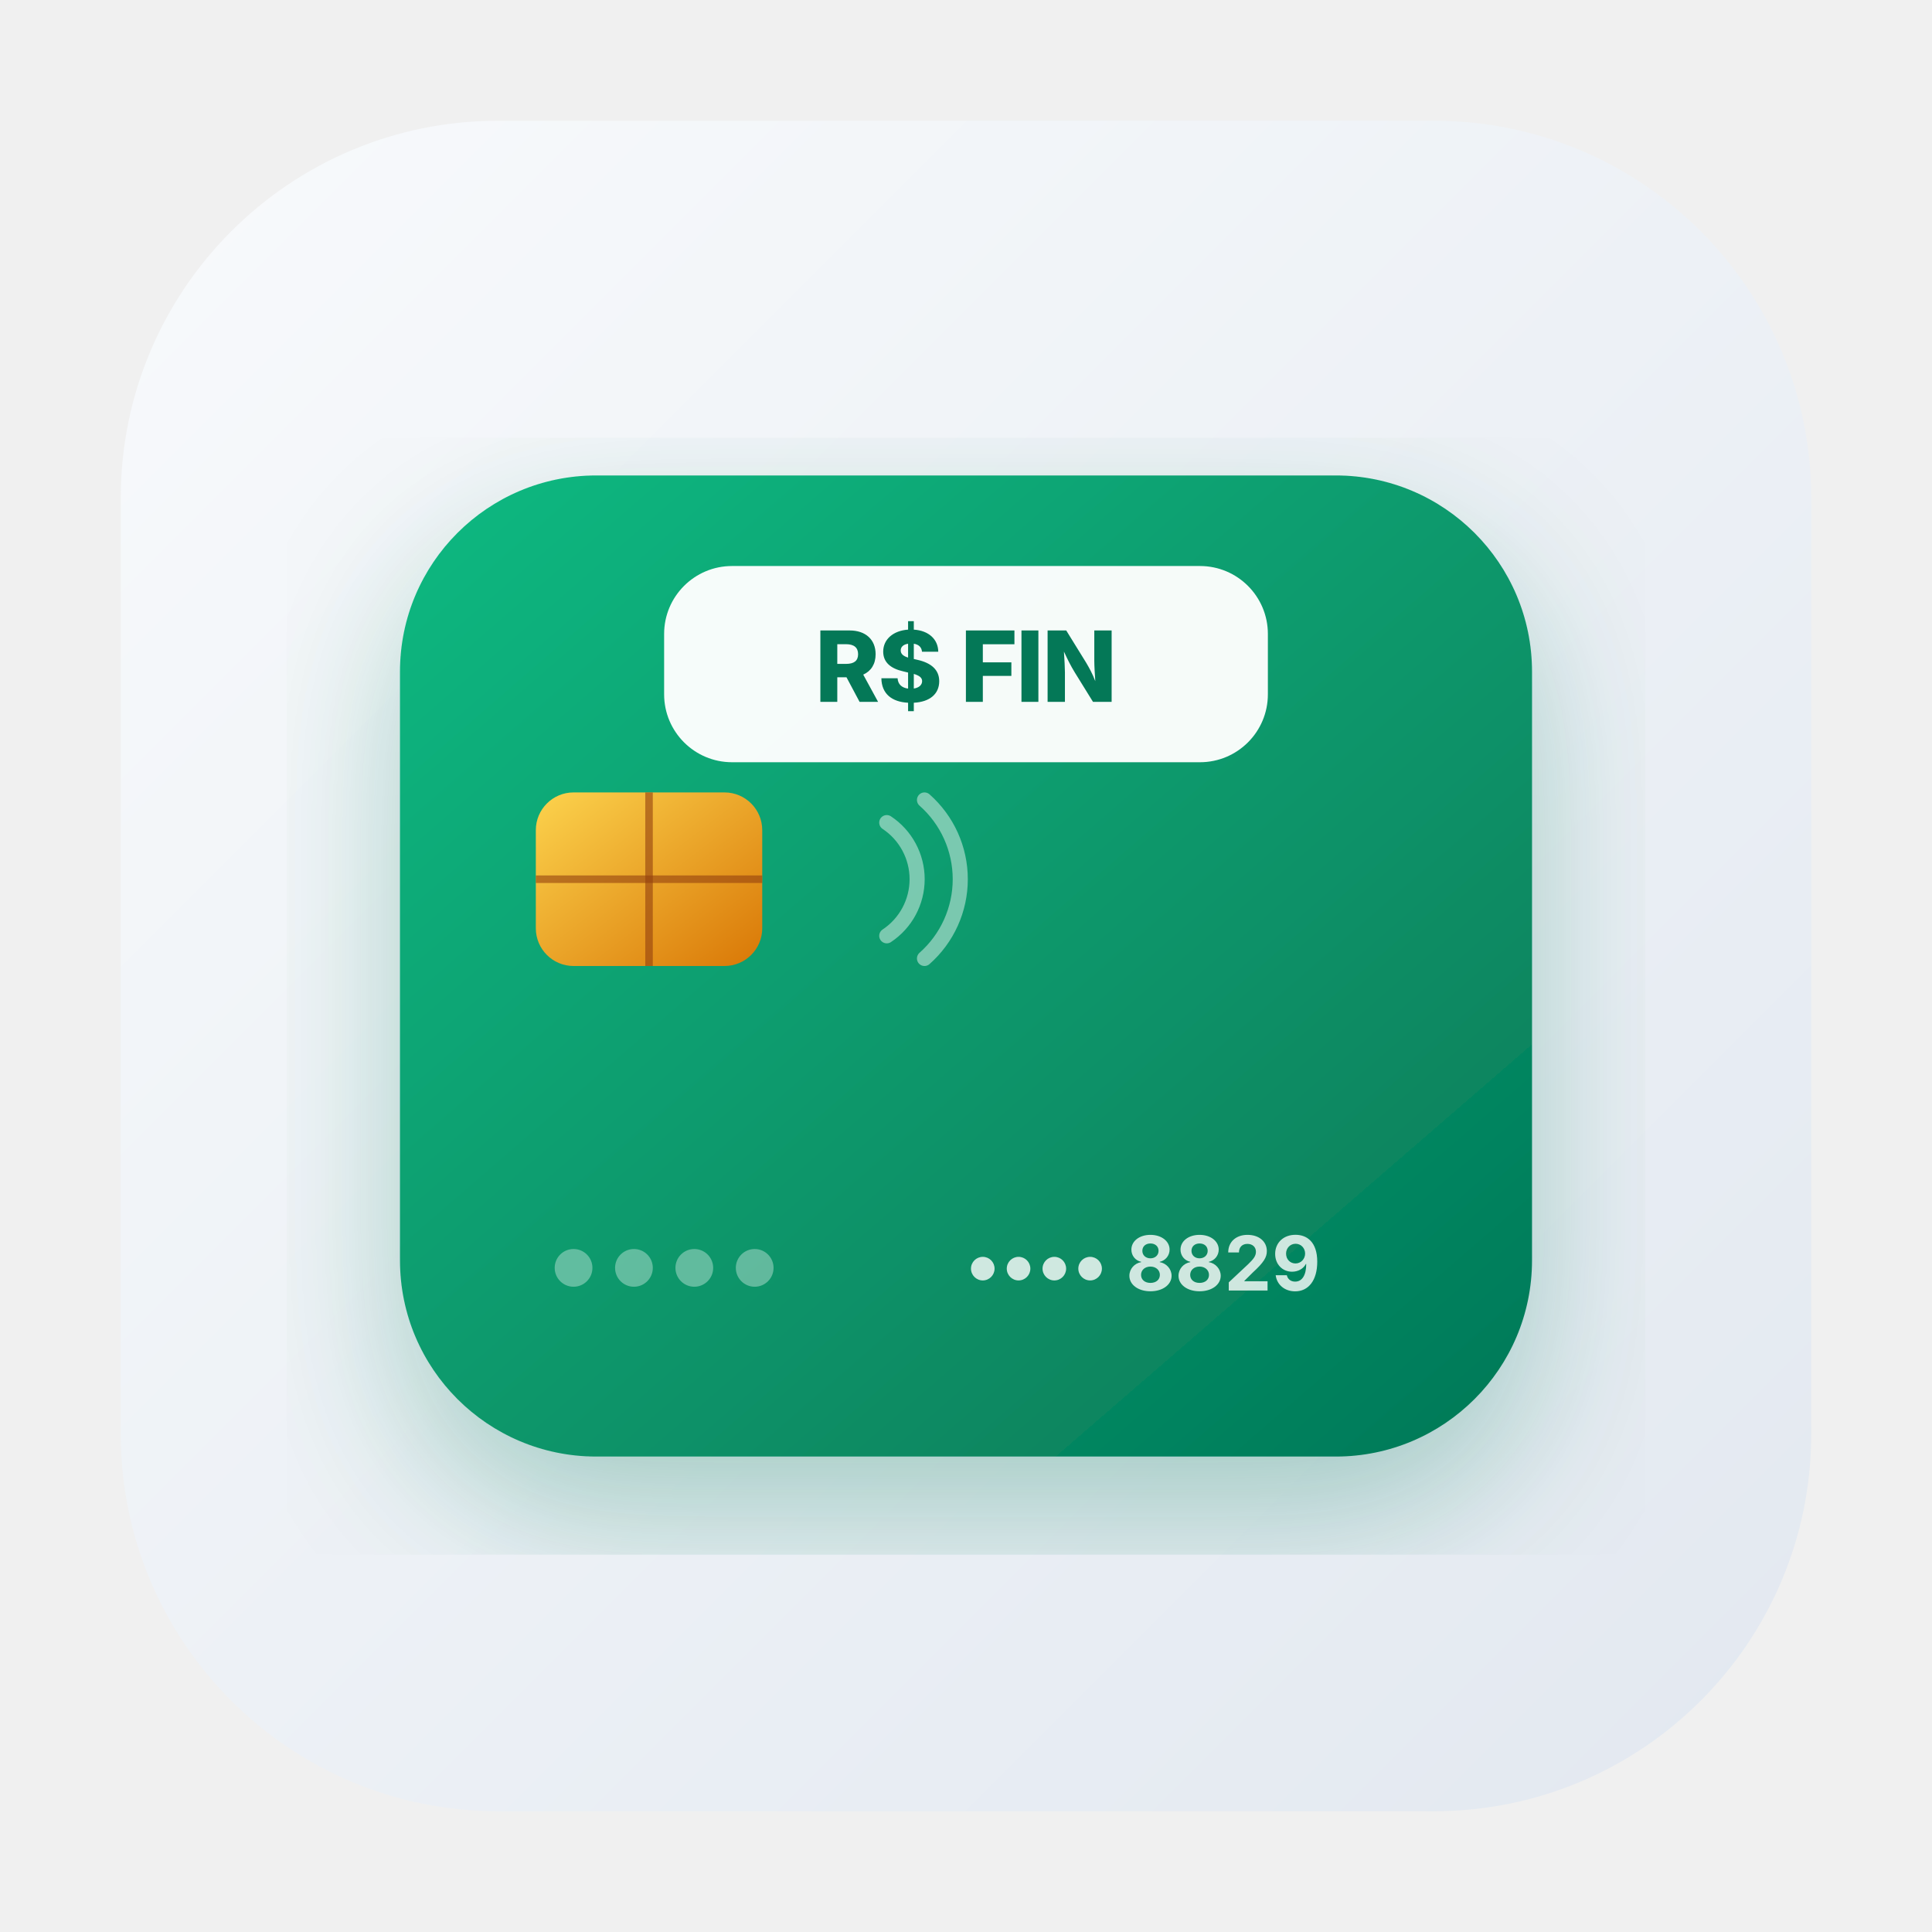
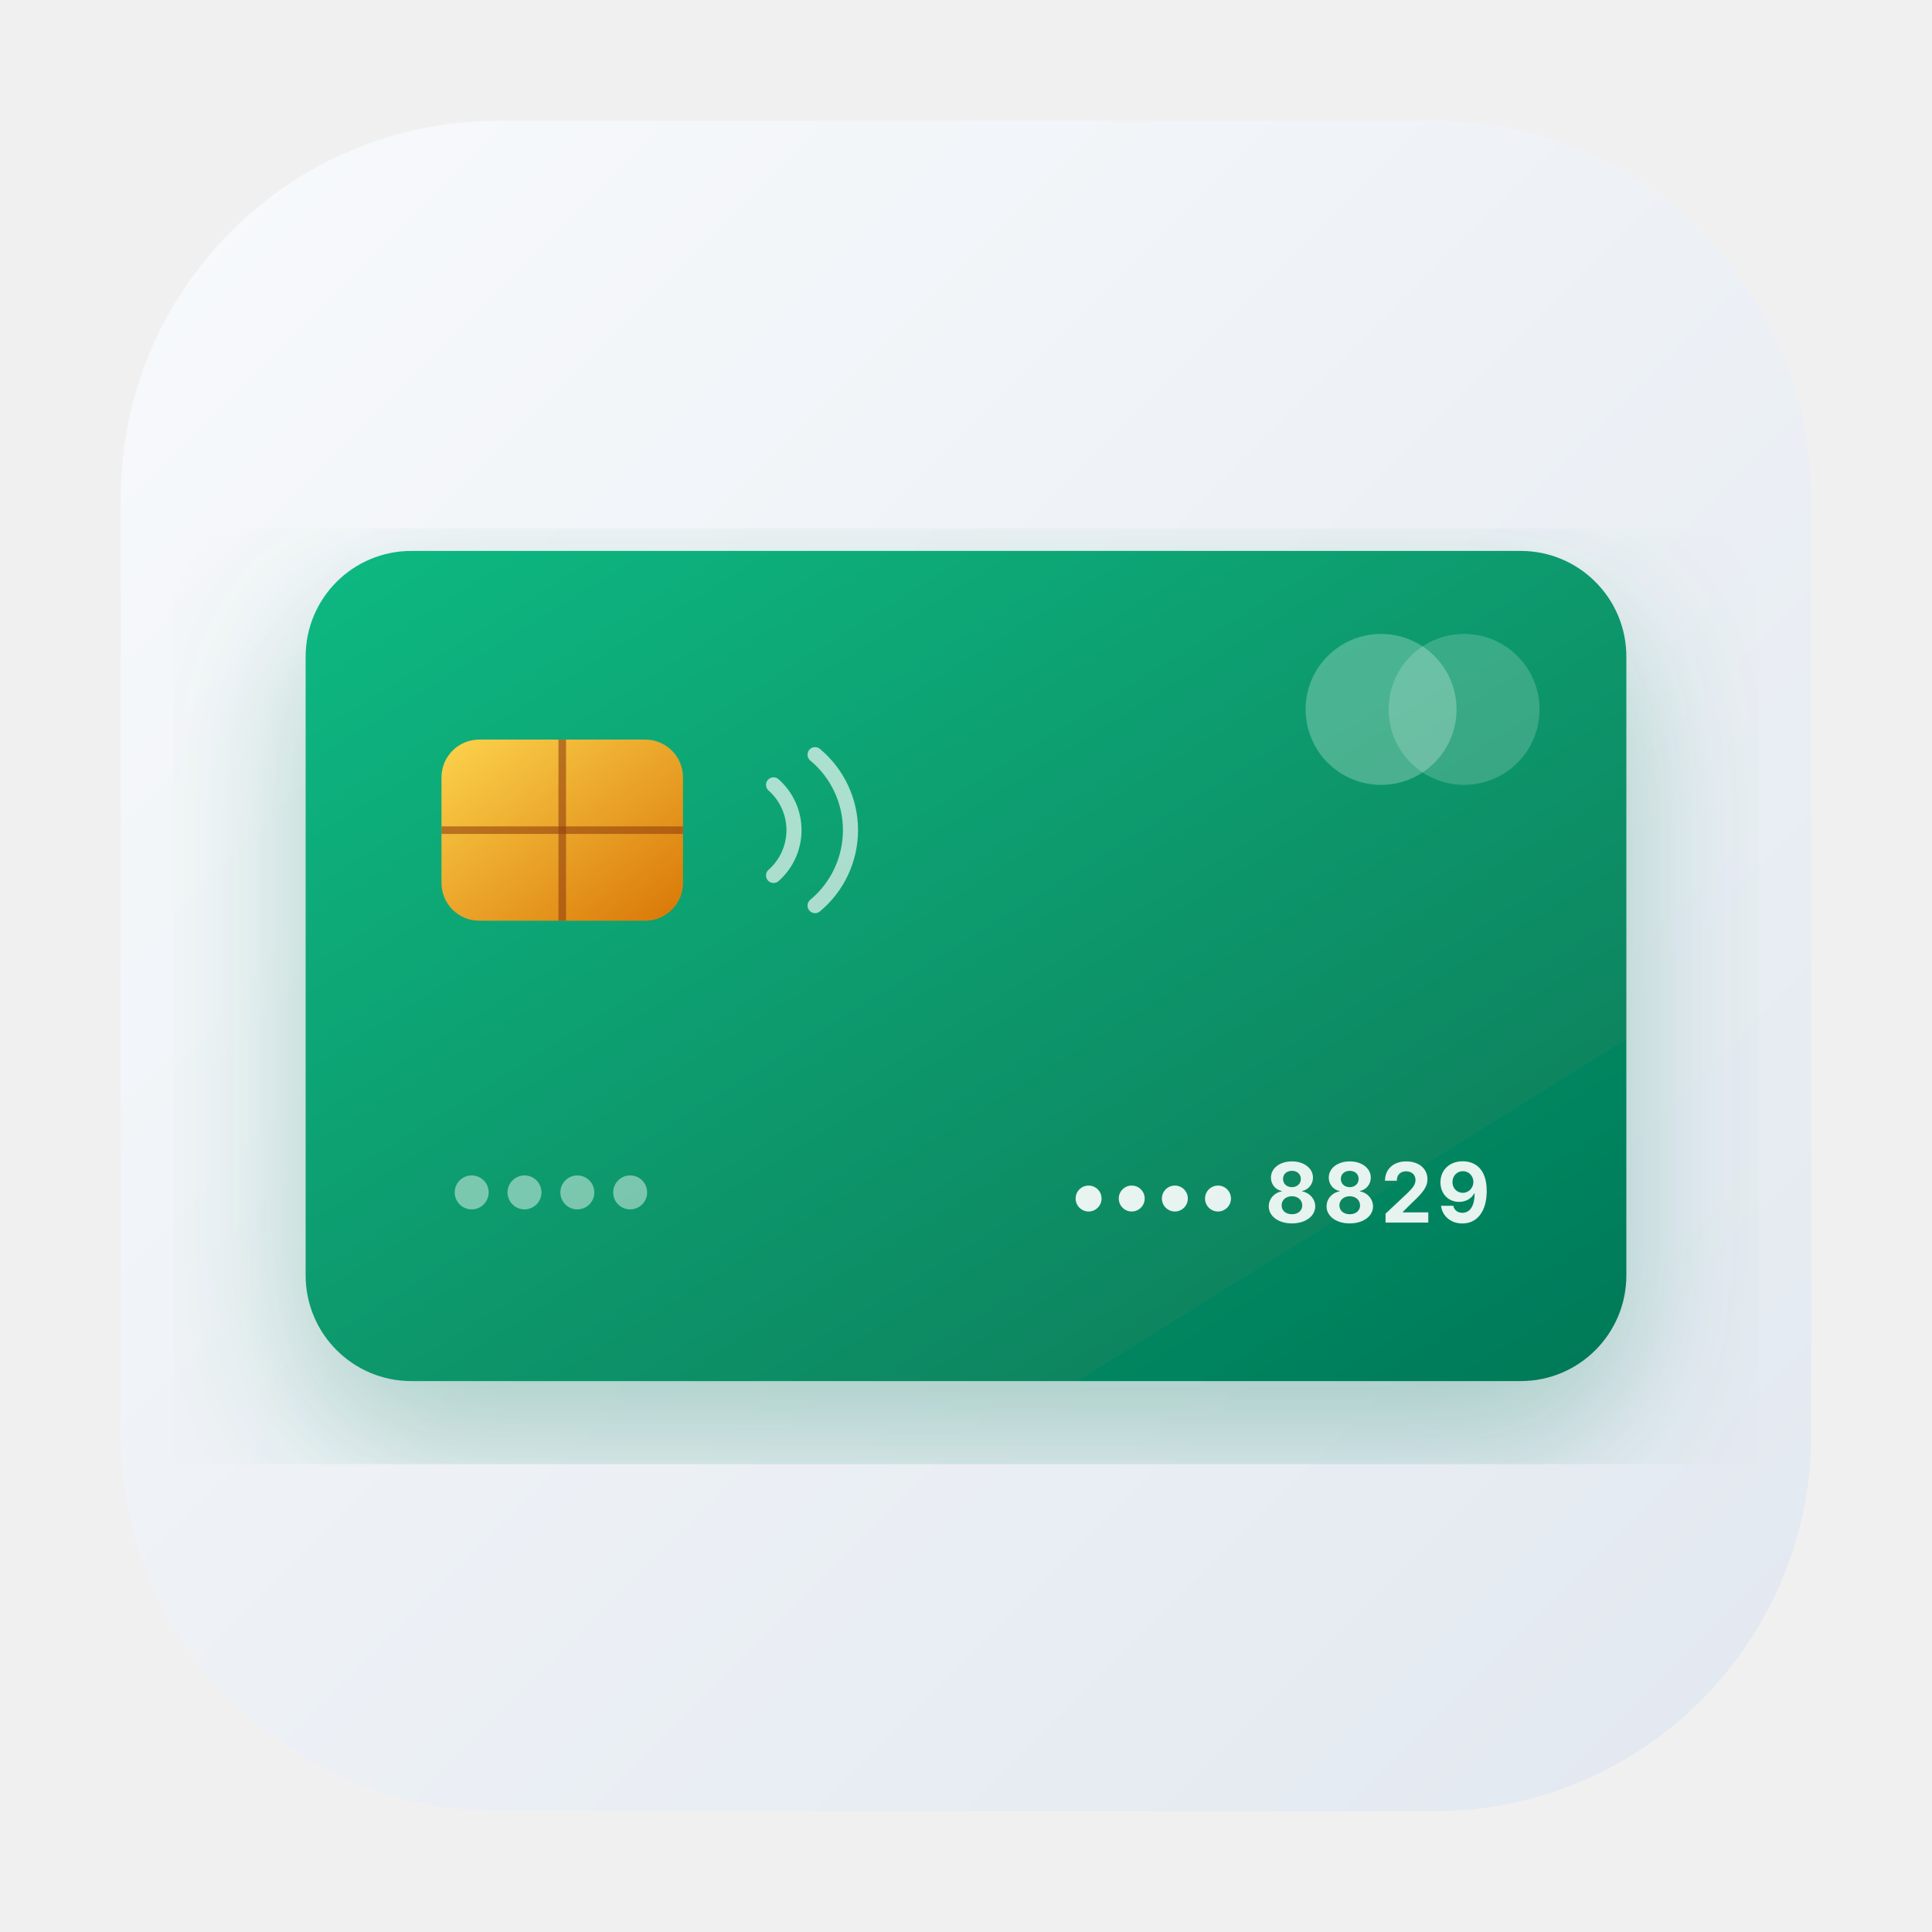
<svg xmlns="http://www.w3.org/2000/svg" viewBox="0 0 512 512">
  <defs>
    <linearGradient id="bgGrad" x1="0%" y1="0%" x2="100%" y2="100%">
      <stop offset="0%" stop-color="#F8FAFC" />
      <stop offset="100%" stop-color="#E2E8F0" />
    </linearGradient>
    <linearGradient id="cardGrad" x1="0%" y1="0%" x2="100%" y2="100%">
      <stop offset="0%" stop-color="#10B981" />
      <stop offset="100%" stop-color="#047857" />
    </linearGradient>
    <linearGradient id="chipGrad" x1="0%" y1="0%" x2="100%" y2="100%">
      <stop offset="0%" stop-color="#FCD34D" />
      <stop offset="100%" stop-color="#D97706" />
    </linearGradient>
    <filter id="shadow" x="-10%" y="-10%" width="120%" height="120%">
      <feDropShadow dx="0" dy="16" stdDeviation="20" flood-color="#047857" flood-opacity="0.30" />
    </filter>
  </defs>
  <rect x="32" y="32" width="448" height="448" rx="100" ry="100" fill="url(#bgGrad)" />
-   <rect x="106" y="126" width="300" height="260" rx="52" ry="52" fill="url(#cardGrad)" filter="url(#shadow)" />
-   <rect x="142" y="210" width="60" height="46" rx="10" fill="url(#chipGrad)" />
-   <line x1="142" y1="233" x2="202" y2="233" stroke="#92400E" stroke-width="2" opacity="0.6" />
-   <line x1="172" y1="210" x2="172" y2="256" stroke="#92400E" stroke-width="2" opacity="0.6" />
-   <path d="M 235 218 A 18 18 0 0 1 235 248" fill="none" stroke="#ffffff" stroke-width="4" stroke-linecap="round" opacity="0.45" />
-   <path d="M 245 212 A 28 28 0 0 1 245 254" fill="none" stroke="#ffffff" stroke-width="4" stroke-linecap="round" opacity="0.45" />
-   <rect x="176" y="150" width="160" height="52" rx="18" ry="18" fill="#ffffff" opacity="0.96" />
-   <text x="256" y="186" font-family="system-ui, -apple-system, sans-serif" font-size="26" font-weight="800" fill="#047857" text-anchor="middle" letter-spacing="-0.5">R$ FIN</text>
-   <circle cx="152" cy="336" r="5" fill="#ffffff" opacity="0.35" />
-   <circle cx="168" cy="336" r="5" fill="#ffffff" opacity="0.35" />
-   <circle cx="184" cy="336" r="5" fill="#ffffff" opacity="0.35" />
-   <circle cx="200" cy="336" r="5" fill="#ffffff" opacity="0.35" />
-   <text x="350" y="342" font-family="system-ui, -apple-system, monospace" font-size="20" font-weight="700" fill="#ffffff" opacity="0.8" text-anchor="end">•••• 8829</text>
+   <rect x="81" y="146" width="350" height="220" rx="28" ry="28" fill="url(#cardGrad)" filter="url(#shadow)" />
+   <rect x="117" y="196" width="64" height="48" rx="10" fill="url(#chipGrad)" />
+   <line x1="117" y1="220" x2="181" y2="220" stroke="#92400E" stroke-width="2" opacity="0.6" />
+   <line x1="149" y1="196" x2="149" y2="244" stroke="#92400E" stroke-width="2" opacity="0.6" />
+   <path d="M 205 208 A 16 16 0 0 1 205 232" fill="none" stroke="#ffffff" stroke-width="4" stroke-linecap="round" opacity="0.65" />
+   <path d="M 216 200 A 26 26 0 0 1 216 240" fill="none" stroke="#ffffff" stroke-width="4" stroke-linecap="round" opacity="0.65" />
+   <circle cx="366" cy="188" r="20" fill="#ffffff" opacity="0.25" />
+   <circle cx="388" cy="188" r="20" fill="#ffffff" opacity="0.18" />
+   <circle cx="125" cy="316" r="4.5" fill="#ffffff" opacity="0.45" />
+   <circle cx="139" cy="316" r="4.5" fill="#ffffff" opacity="0.45" />
+   <circle cx="153" cy="316" r="4.5" fill="#ffffff" opacity="0.45" />
+   <circle cx="167" cy="316" r="4.5" fill="#ffffff" opacity="0.45" />
+   <text x="395" y="324" font-family="system-ui, -apple-system, monospace" font-size="22" font-weight="700" fill="#ffffff" opacity="0.9" text-anchor="end" letter-spacing="1">•••• 8829</text>
</svg>
